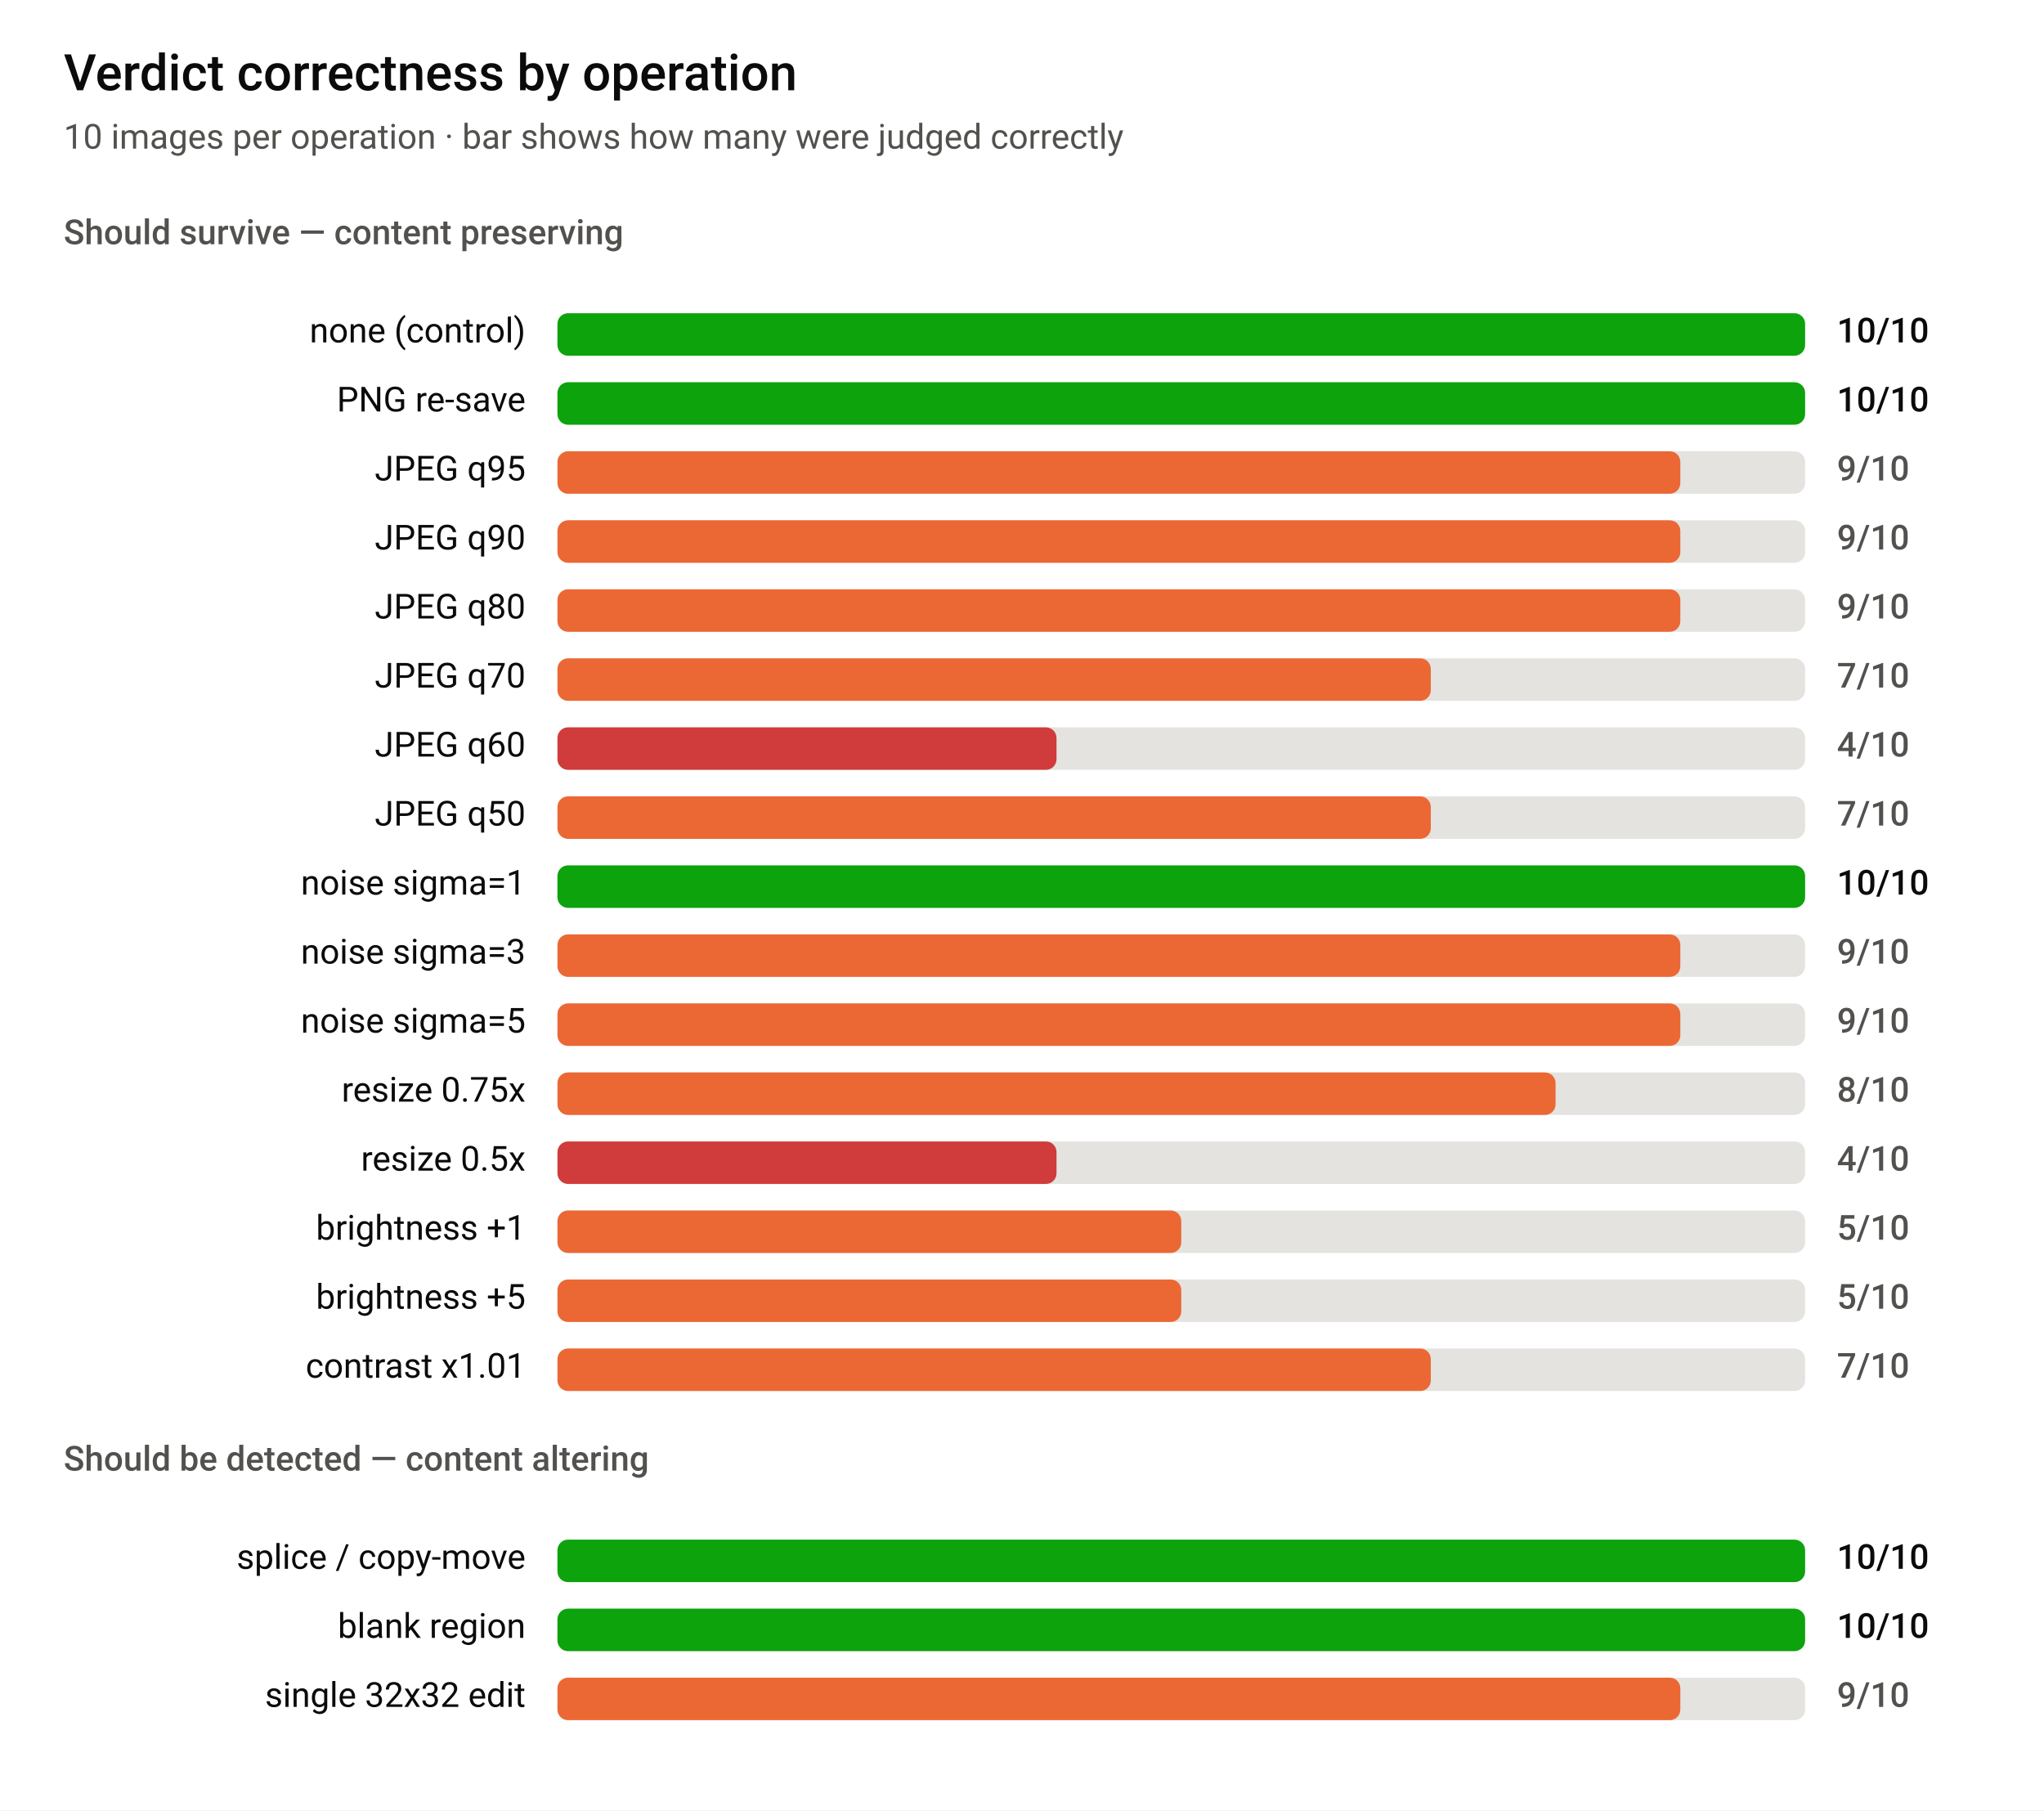
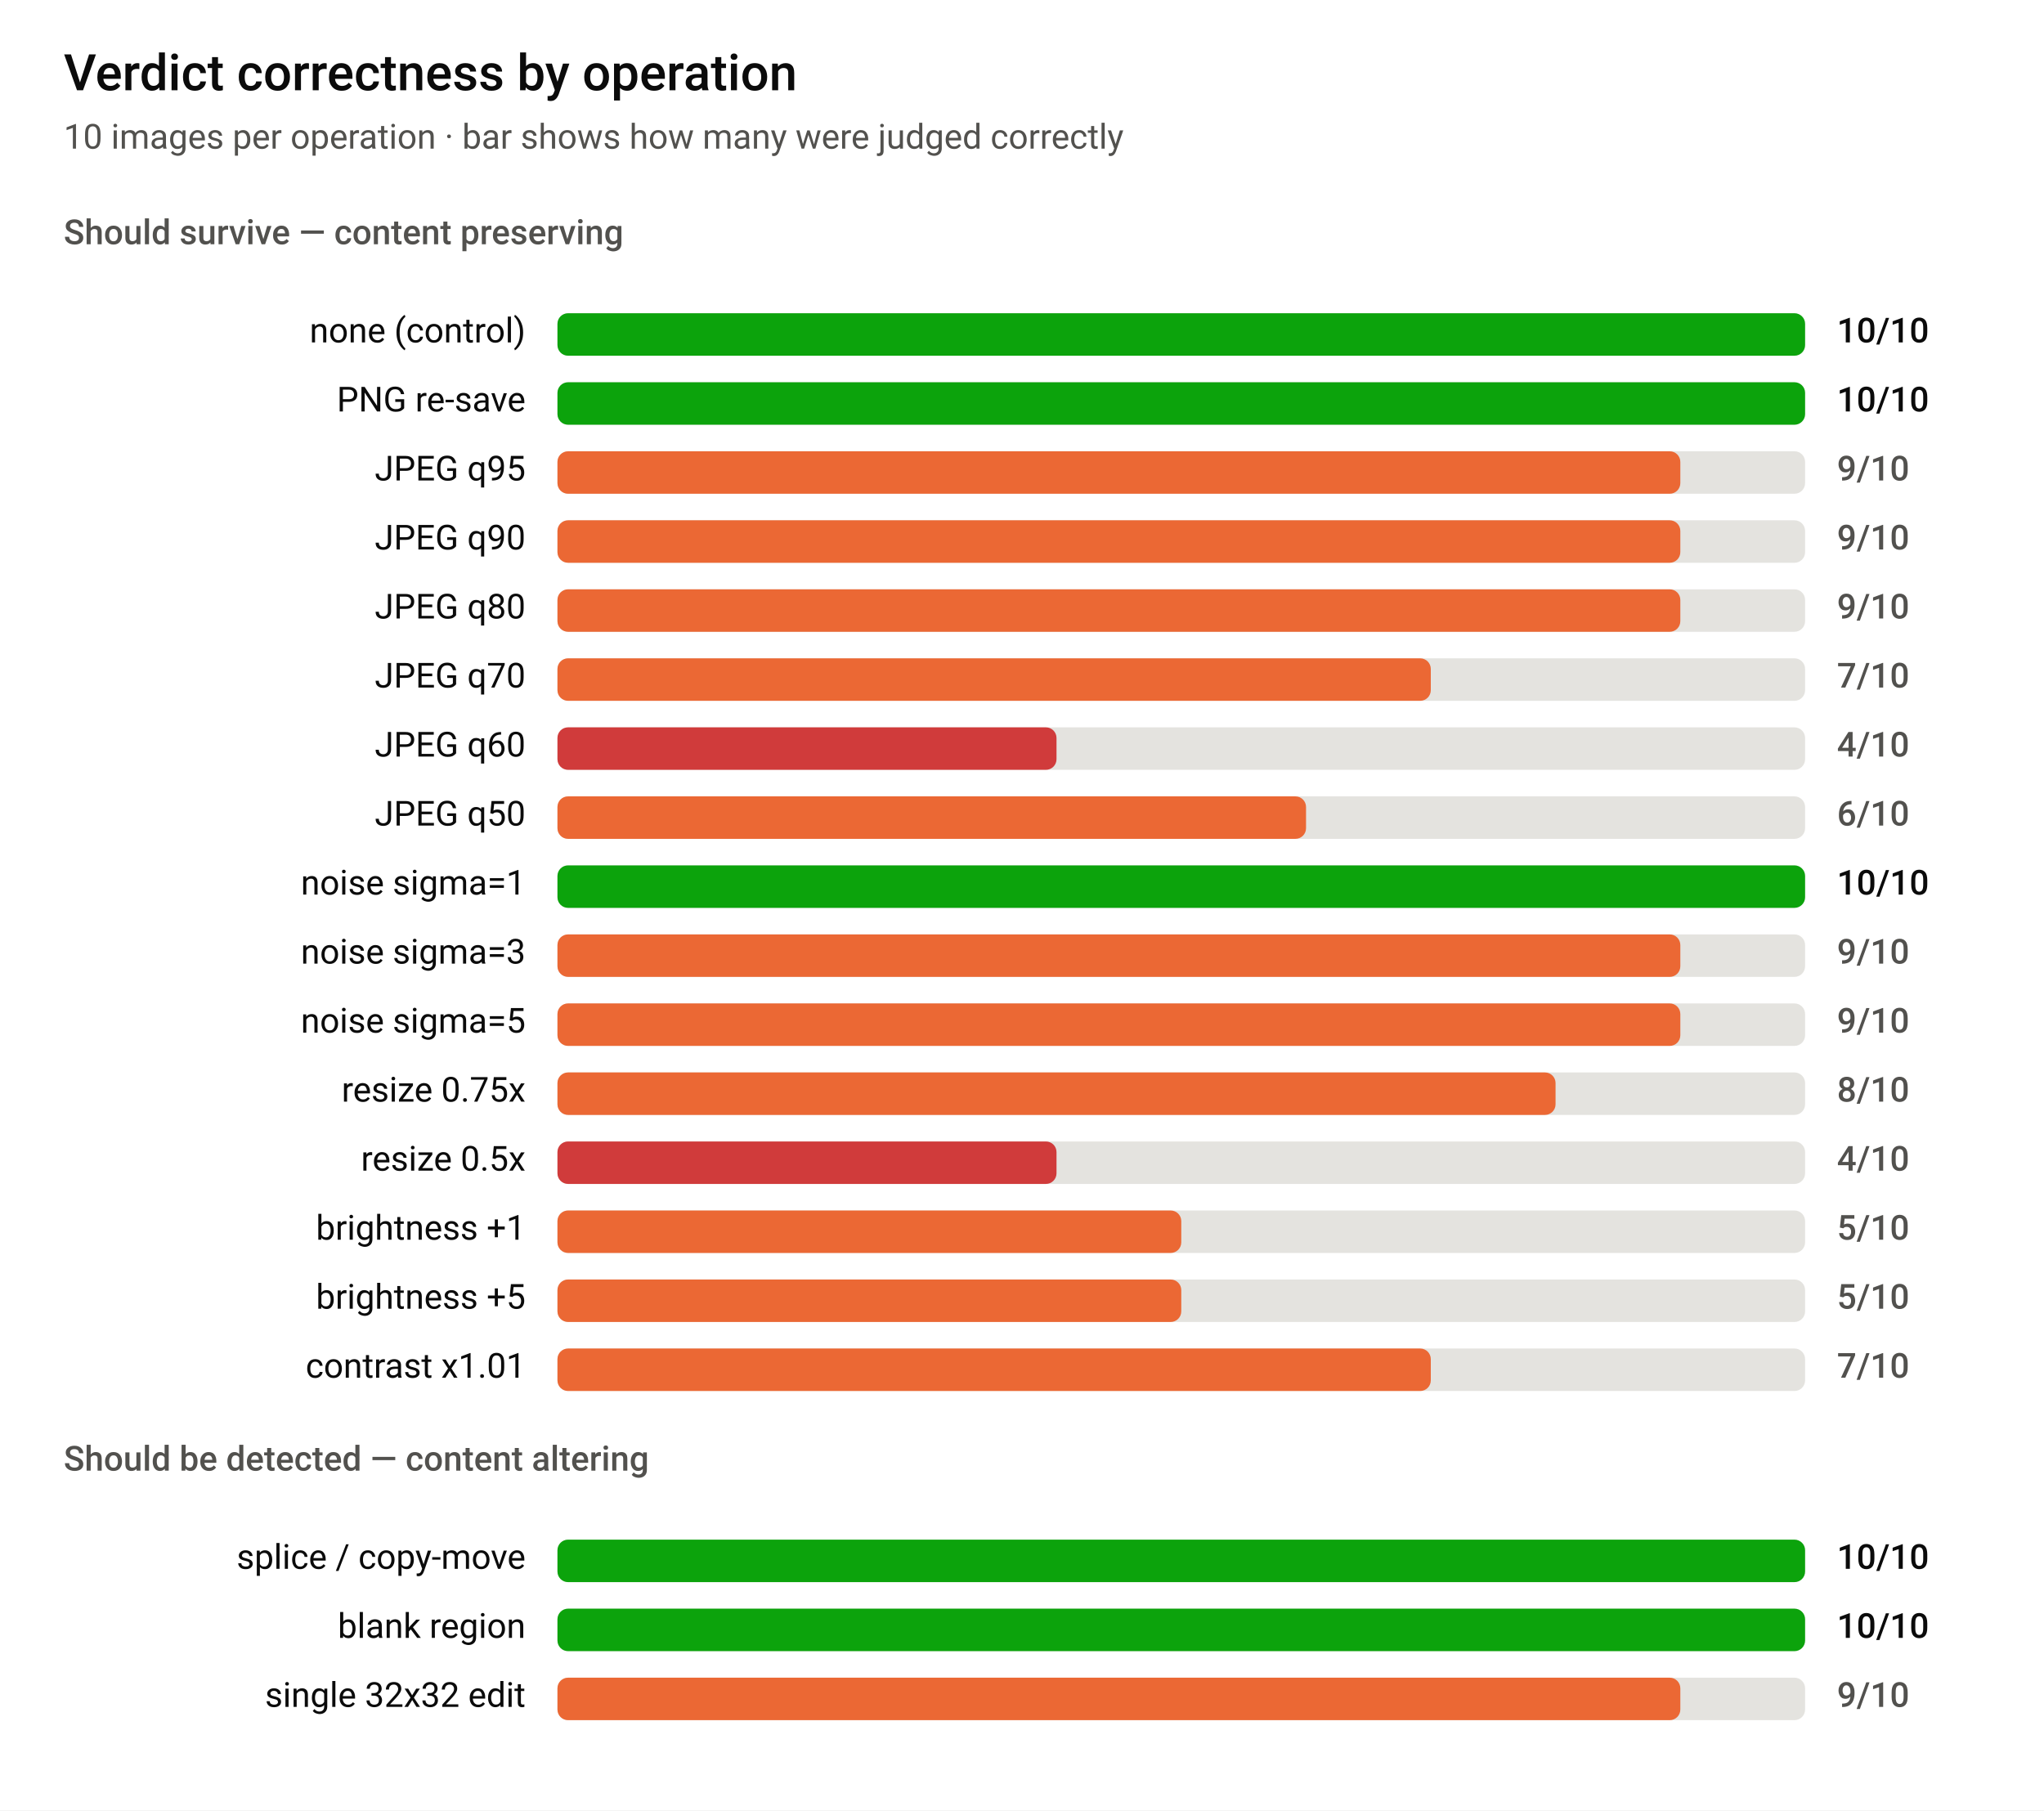
<svg xmlns="http://www.w3.org/2000/svg" width="770" height="682" viewBox="0 0 770 682" font-family="system-ui, -apple-system, 'Segoe UI', Roboto, sans-serif">
  <rect width="770" height="682" fill="#ffffff" />
  <text x="24" y="34" font-size="19" fill="#0b0b0b" text-anchor="start" font-weight="500">Verdict correctness by operation</text>
  <text x="24" y="56" font-size="13" fill="#52514e" text-anchor="start" font-weight="400">10 images per operation · bar shows how many were judged correctly</text>
  <text x="24" y="92" font-size="13" fill="#52514e" text-anchor="start" font-weight="500">Should survive — content preserving</text>
  <text x="198" y="129" font-size="13" fill="#0b0b0b" text-anchor="end" font-weight="400">none (control)</text>
  <rect x="210" y="118" width="470" height="16" rx="4" fill="#e4e3df" />
  <rect x="210" y="118" width="470.0" height="16" rx="4" fill="#0ca30c" />
  <text x="692" y="129" font-size="13" fill="#0b0b0b" text-anchor="start" font-weight="500">10/10</text>
  <text x="198" y="155" font-size="13" fill="#0b0b0b" text-anchor="end" font-weight="400">PNG re-save</text>
  <rect x="210" y="144" width="470" height="16" rx="4" fill="#e4e3df" />
  <rect x="210" y="144" width="470.0" height="16" rx="4" fill="#0ca30c" />
  <text x="692" y="155" font-size="13" fill="#0b0b0b" text-anchor="start" font-weight="500">10/10</text>
  <text x="198" y="181" font-size="13" fill="#0b0b0b" text-anchor="end" font-weight="400">JPEG q95</text>
  <rect x="210" y="170" width="470" height="16" rx="4" fill="#e4e3df" />
  <rect x="210" y="170" width="423.0" height="16" rx="4" fill="#eb6834" />
  <text x="692" y="181" font-size="13" fill="#52514e" text-anchor="start" font-weight="500">9/10</text>
  <text x="198" y="207" font-size="13" fill="#0b0b0b" text-anchor="end" font-weight="400">JPEG q90</text>
  <rect x="210" y="196" width="470" height="16" rx="4" fill="#e4e3df" />
  <rect x="210" y="196" width="423.0" height="16" rx="4" fill="#eb6834" />
  <text x="692" y="207" font-size="13" fill="#52514e" text-anchor="start" font-weight="500">9/10</text>
  <text x="198" y="233" font-size="13" fill="#0b0b0b" text-anchor="end" font-weight="400">JPEG q80</text>
  <rect x="210" y="222" width="470" height="16" rx="4" fill="#e4e3df" />
  <rect x="210" y="222" width="423.0" height="16" rx="4" fill="#eb6834" />
  <text x="692" y="233" font-size="13" fill="#52514e" text-anchor="start" font-weight="500">9/10</text>
  <text x="198" y="259" font-size="13" fill="#0b0b0b" text-anchor="end" font-weight="400">JPEG q70</text>
  <rect x="210" y="248" width="470" height="16" rx="4" fill="#e4e3df" />
  <rect x="210" y="248" width="329.0" height="16" rx="4" fill="#eb6834" />
  <text x="692" y="259" font-size="13" fill="#52514e" text-anchor="start" font-weight="500">7/10</text>
  <text x="198" y="285" font-size="13" fill="#0b0b0b" text-anchor="end" font-weight="400">JPEG q60</text>
  <rect x="210" y="274" width="470" height="16" rx="4" fill="#e4e3df" />
  <rect x="210" y="274" width="188.0" height="16" rx="4" fill="#d03b3b" />
  <text x="692" y="285" font-size="13" fill="#52514e" text-anchor="start" font-weight="500">4/10</text>
  <text x="198" y="311" font-size="13" fill="#0b0b0b" text-anchor="end" font-weight="400">JPEG q50</text>
  <rect x="210" y="300" width="470" height="16" rx="4" fill="#e4e3df" />
-   <rect x="210" y="300" width="329.0" height="16" rx="4" fill="#eb6834" />
-   <text x="692" y="311" font-size="13" fill="#52514e" text-anchor="start" font-weight="500">7/10</text>
+   <rect x="210" y="300" width="282.0" height="16" rx="4" fill="#eb6834" />
+   <text x="692" y="311" font-size="13" fill="#52514e" text-anchor="start" font-weight="500">6/10</text>
  <text x="198" y="337" font-size="13" fill="#0b0b0b" text-anchor="end" font-weight="400">noise sigma=1</text>
  <rect x="210" y="326" width="470" height="16" rx="4" fill="#e4e3df" />
  <rect x="210" y="326" width="470.0" height="16" rx="4" fill="#0ca30c" />
  <text x="692" y="337" font-size="13" fill="#0b0b0b" text-anchor="start" font-weight="500">10/10</text>
  <text x="198" y="363" font-size="13" fill="#0b0b0b" text-anchor="end" font-weight="400">noise sigma=3</text>
  <rect x="210" y="352" width="470" height="16" rx="4" fill="#e4e3df" />
  <rect x="210" y="352" width="423.0" height="16" rx="4" fill="#eb6834" />
  <text x="692" y="363" font-size="13" fill="#52514e" text-anchor="start" font-weight="500">9/10</text>
  <text x="198" y="389" font-size="13" fill="#0b0b0b" text-anchor="end" font-weight="400">noise sigma=5</text>
  <rect x="210" y="378" width="470" height="16" rx="4" fill="#e4e3df" />
  <rect x="210" y="378" width="423.0" height="16" rx="4" fill="#eb6834" />
  <text x="692" y="389" font-size="13" fill="#52514e" text-anchor="start" font-weight="500">9/10</text>
  <text x="198" y="415" font-size="13" fill="#0b0b0b" text-anchor="end" font-weight="400">resize 0.75x</text>
  <rect x="210" y="404" width="470" height="16" rx="4" fill="#e4e3df" />
  <rect x="210" y="404" width="376.0" height="16" rx="4" fill="#eb6834" />
  <text x="692" y="415" font-size="13" fill="#52514e" text-anchor="start" font-weight="500">8/10</text>
  <text x="198" y="441" font-size="13" fill="#0b0b0b" text-anchor="end" font-weight="400">resize 0.5x</text>
  <rect x="210" y="430" width="470" height="16" rx="4" fill="#e4e3df" />
  <rect x="210" y="430" width="188.0" height="16" rx="4" fill="#d03b3b" />
  <text x="692" y="441" font-size="13" fill="#52514e" text-anchor="start" font-weight="500">4/10</text>
  <text x="198" y="467" font-size="13" fill="#0b0b0b" text-anchor="end" font-weight="400">brightness +1</text>
  <rect x="210" y="456" width="470" height="16" rx="4" fill="#e4e3df" />
  <rect x="210" y="456" width="235.0" height="16" rx="4" fill="#eb6834" />
  <text x="692" y="467" font-size="13" fill="#52514e" text-anchor="start" font-weight="500">5/10</text>
  <text x="198" y="493" font-size="13" fill="#0b0b0b" text-anchor="end" font-weight="400">brightness +5</text>
  <rect x="210" y="482" width="470" height="16" rx="4" fill="#e4e3df" />
  <rect x="210" y="482" width="235.0" height="16" rx="4" fill="#eb6834" />
  <text x="692" y="493" font-size="13" fill="#52514e" text-anchor="start" font-weight="500">5/10</text>
  <text x="198" y="519" font-size="13" fill="#0b0b0b" text-anchor="end" font-weight="400">contrast x1.01</text>
  <rect x="210" y="508" width="470" height="16" rx="4" fill="#e4e3df" />
  <rect x="210" y="508" width="329.0" height="16" rx="4" fill="#eb6834" />
  <text x="692" y="519" font-size="13" fill="#52514e" text-anchor="start" font-weight="500">7/10</text>
  <text x="24" y="554" font-size="13" fill="#52514e" text-anchor="start" font-weight="500">Should be detected — content altering</text>
  <text x="198" y="591" font-size="13" fill="#0b0b0b" text-anchor="end" font-weight="400">splice / copy-move</text>
  <rect x="210" y="580" width="470" height="16" rx="4" fill="#e4e3df" />
  <rect x="210" y="580" width="470.0" height="16" rx="4" fill="#0ca30c" />
  <text x="692" y="591" font-size="13" fill="#0b0b0b" text-anchor="start" font-weight="500">10/10</text>
  <text x="198" y="617" font-size="13" fill="#0b0b0b" text-anchor="end" font-weight="400">blank region</text>
  <rect x="210" y="606" width="470" height="16" rx="4" fill="#e4e3df" />
  <rect x="210" y="606" width="470.0" height="16" rx="4" fill="#0ca30c" />
  <text x="692" y="617" font-size="13" fill="#0b0b0b" text-anchor="start" font-weight="500">10/10</text>
  <text x="198" y="643" font-size="13" fill="#0b0b0b" text-anchor="end" font-weight="400">single 32x32 edit</text>
  <rect x="210" y="632" width="470" height="16" rx="4" fill="#e4e3df" />
  <rect x="210" y="632" width="423.0" height="16" rx="4" fill="#eb6834" />
  <text x="692" y="643" font-size="13" fill="#52514e" text-anchor="start" font-weight="500">9/10</text>
</svg>
